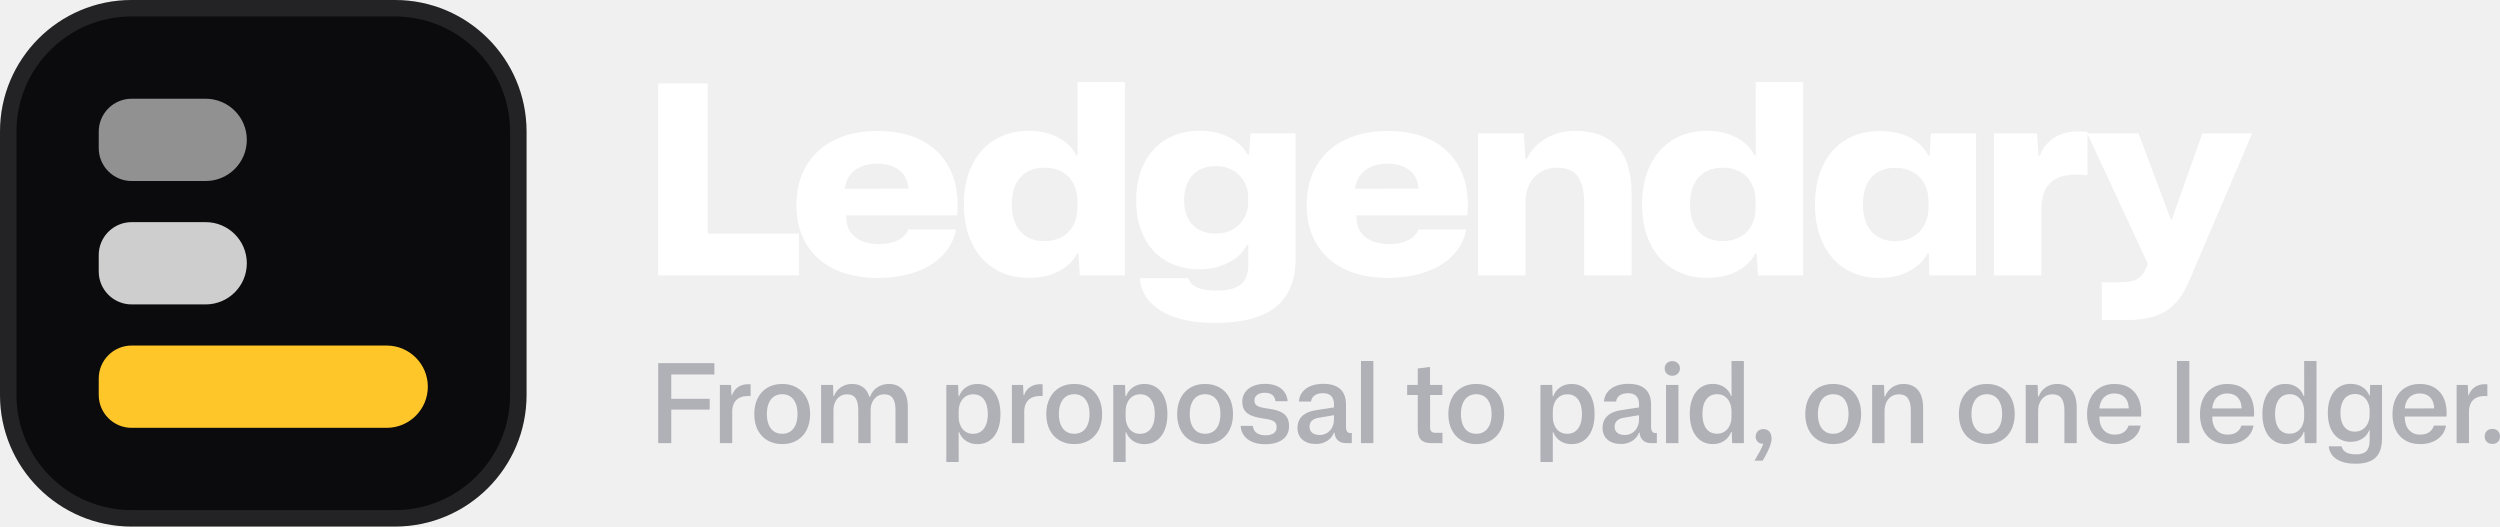
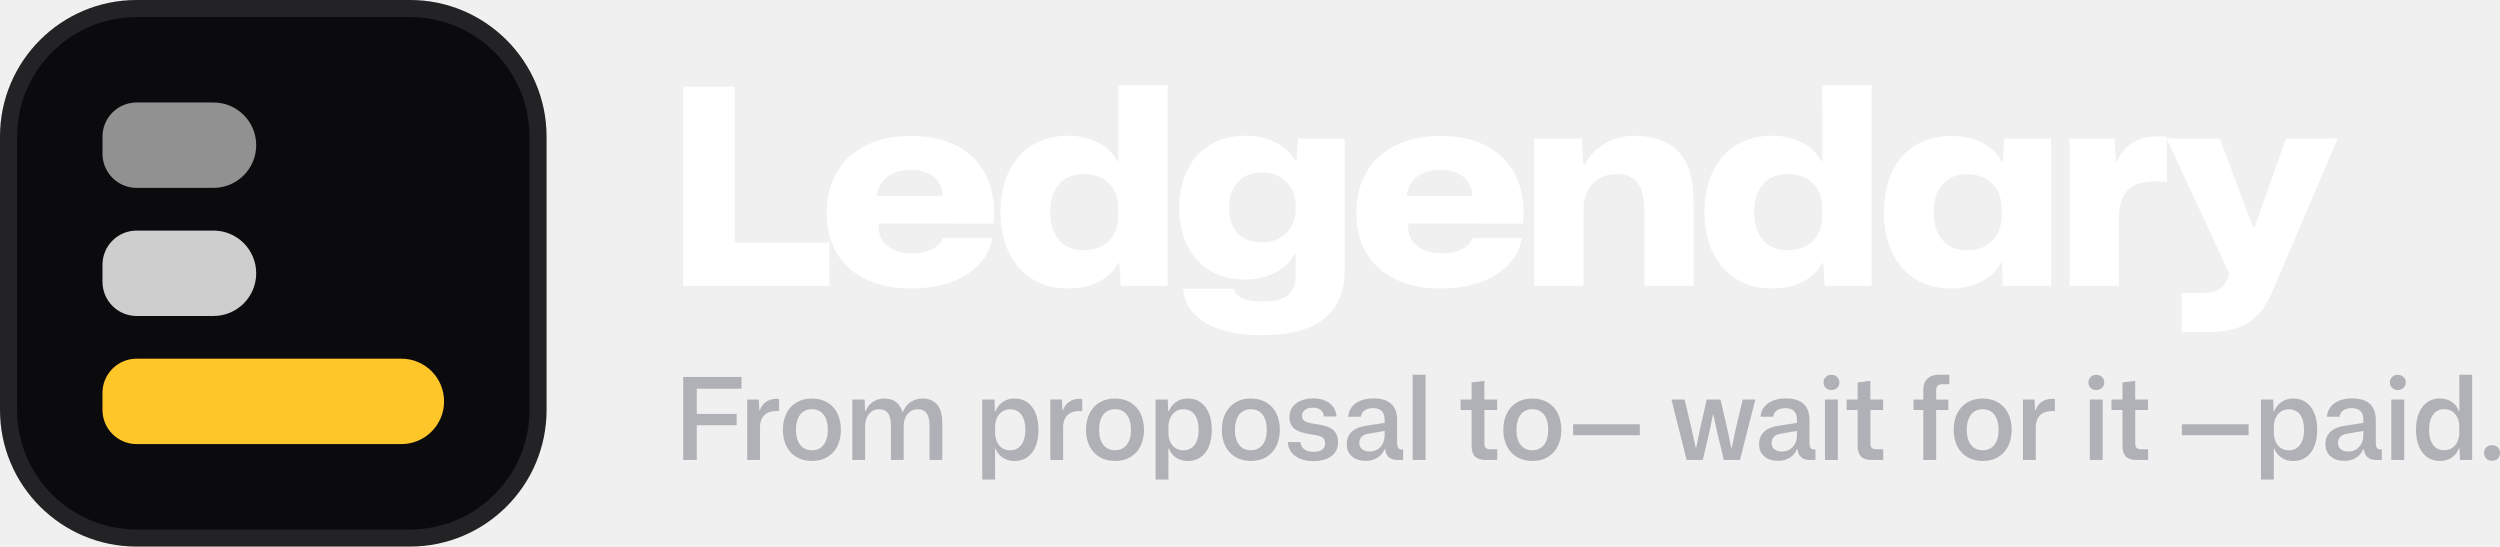
- <svg xmlns="http://www.w3.org/2000/svg" viewBox="0 0 341.844 72" width="341.844" height="72" role="img" aria-label="Ledgendary. From proposal to paid, on one ledger.">
+ <svg xmlns="http://www.w3.org/2000/svg" viewBox="0 0 329.334 72" width="329.334" height="72" role="img" aria-label="Ledgendary. From proposal to— wait for it —paid.">
  <rect x="0" y="0" width="72" height="72" rx="18" fill="#0b0b0d" />
  <rect x="1.125" y="1.125" width="69.75" height="69.75" rx="16.875" fill="none" stroke="rgba(255,255,255,0.1)" stroke-width="2.25" />
  <path d="M18 13.5H28.125A5.625 5.625 0 0 1 28.125 24.75H18A4.5 4.5 0 0 1 13.5 20.25V18A4.5 4.5 0 0 1 18 13.5Z" fill="#ffffff" opacity="0.55" />
  <path d="M18 30.375H28.125A5.625 5.625 0 0 1 28.125 41.625H18A4.5 4.5 0 0 1 13.5 37.125V34.875A4.5 4.5 0 0 1 18 30.375Z" fill="#ffffff" opacity="0.8" />
  <path d="M18 47.25H52.875A5.625 5.625 0 0 1 52.875 58.5H18A4.5 4.5 0 0 1 13.5 54V51.75A4.5 4.5 0 0 1 18 47.25Z" fill="#ffc629" />
  <path transform="translate(87.963 37.654) scale(0.036)" fill="#ffffff" d="M56.572 -729.0H244.789V-123.262L210.67 -158.371H591.07V0.0H56.572ZM581.692 -265.912Q581.692 -353.534 619.569 -417.153Q657.446 -480.773 726.876 -514.631Q796.306 -548.488 889.243 -548.488Q993.665 -548.488 1064.777 -508.409Q1135.888 -468.331 1168.47 -395.863Q1201.052 -323.394 1191.945 -227.81L689.562 -227.949L775.346 -259.234Q760.821 -191.918 794.13 -155.43Q827.44 -118.942 895.251 -118.942Q937.412 -118.942 967.129 -133.678Q996.845 -148.414 1006.777 -174.46H1187.713Q1177.053 -117.185 1136.591 -75.644Q1096.13 -34.104 1032.569 -12.235Q969.009 9.635 889.263 9.635Q793.345 9.635 723.898 -24.565Q654.452 -58.765 618.072 -121.091Q581.692 -183.416 581.692 -265.912ZM755.807 -328.995 1017.785 -329.411 1007.667 -318.006Q1007.159 -368.499 975.955 -396.378Q944.752 -424.258 887.896 -424.258Q850.813 -424.258 823.424 -411.246Q796.036 -398.235 780.718 -374.178Q765.4 -350.121 764.386 -317.454ZM1217.61 -269.973Q1217.61 -355.244 1248.307 -418.253Q1279.004 -481.263 1334.871 -515.232Q1390.739 -549.2 1464.656 -549.2Q1525.894 -549.2 1574.347 -524.368Q1622.8 -499.536 1644.804 -455.984H1649.549L1649.262 -734.203H1829.485V0.0H1657.965L1652.715 -83.343H1648.064Q1625.659 -40.267 1577.921 -15.451Q1530.183 9.365 1463.622 9.365Q1390.225 9.365 1334.614 -24.604Q1279.004 -58.573 1248.307 -121.668Q1217.61 -184.764 1217.61 -269.973ZM1648.731 -257.449V-281.955Q1648.731 -319.677 1633.925 -348.404Q1619.118 -377.131 1591.149 -393.161Q1563.18 -409.192 1524.681 -409.192Q1465.504 -409.192 1432.616 -372.564Q1399.728 -335.937 1399.728 -269.973Q1399.728 -204.214 1431.966 -167.266Q1464.203 -130.319 1523.306 -130.319Q1561.755 -130.319 1590.287 -146.168Q1618.82 -162.018 1633.776 -190.872Q1648.731 -219.726 1648.731 -257.449ZM1884.994 10.688H2070.086Q2077.022 34.454 2104.18 46.215Q2131.338 57.977 2178.377 57.977Q2238.775 57.977 2268.256 35.075Q2297.736 12.173 2297.736 -36.554L2298.023 -116.305H2293.138Q2270.61 -72.436 2221.81 -47.765Q2173.01 -23.095 2110.879 -23.095Q2039.605 -23.095 1985.356 -55.047Q1931.107 -86.999 1901.585 -146.283Q1872.062 -205.566 1872.062 -285.315Q1872.062 -365.29 1902.015 -425.025Q1931.968 -484.76 1986.574 -517.011Q2041.18 -549.262 2112.568 -549.262Q2175.619 -549.262 2223.771 -525.235Q2271.922 -501.209 2295.903 -457.98H2300.799L2306.605 -539.372H2477.429V-62.853Q2477.429 20.778 2442.837 74.85Q2408.245 128.921 2340.591 154.731Q2272.937 180.54 2171.533 180.54Q2042.372 180.54 1967.865 135.576Q1893.358 90.612 1884.994 10.688ZM2297.581 -278.138V-295.154Q2297.581 -329.008 2282.172 -356.304Q2266.762 -383.601 2239.093 -399.366Q2211.423 -415.131 2176.274 -415.131Q2138.451 -415.131 2111.051 -399.831Q2083.651 -384.53 2068.916 -355.45Q2054.18 -326.369 2054.18 -285.845Q2054.18 -225.455 2086.167 -192.112Q2118.153 -158.768 2174.672 -158.768Q2210.565 -158.768 2238.5 -174.23Q2266.436 -189.691 2282.009 -216.942Q2297.581 -244.193 2297.581 -278.138ZM2519.692 -265.912Q2519.692 -353.534 2557.569 -417.153Q2595.446 -480.773 2664.876 -514.631Q2734.306 -548.488 2827.243 -548.488Q2931.665 -548.488 3002.777 -508.409Q3073.888 -468.331 3106.47 -395.863Q3139.052 -323.394 3129.945 -227.81L2627.562 -227.949L2713.346 -259.234Q2698.821 -191.918 2732.13 -155.43Q2765.44 -118.942 2833.251 -118.942Q2875.412 -118.942 2905.129 -133.678Q2934.845 -148.414 2944.777 -174.46H3125.713Q3115.053 -117.185 3074.591 -75.644Q3034.13 -34.104 2970.569 -12.235Q2907.009 9.635 2827.263 9.635Q2731.345 9.635 2661.898 -24.565Q2592.452 -58.765 2556.072 -121.091Q2519.692 -183.416 2519.692 -265.912ZM2693.807 -328.995 2955.785 -329.411 2945.667 -318.006Q2945.159 -368.499 2913.955 -396.378Q2882.752 -424.258 2825.896 -424.258Q2788.813 -424.258 2761.424 -411.246Q2734.036 -398.235 2718.718 -374.178Q2703.4 -350.121 2702.386 -317.454ZM3170.534 -539.372H3344.415L3350.327 -443.089H3356.312Q3379.791 -492.653 3429.111 -520.841Q3478.431 -549.029 3538.864 -549.029Q3640.586 -549.029 3697.234 -491.661Q3753.882 -434.294 3753.882 -307.567V0.0H3573.719V-272.502Q3573.719 -340.963 3550.192 -374.978Q3526.665 -408.993 3471.965 -408.993Q3436.303 -408.993 3408.666 -392.55Q3381.029 -376.107 3365.949 -346.884Q3350.869 -317.661 3350.869 -279.868V0.0H3170.534ZM3793.61 -269.973Q3793.61 -355.244 3824.307 -418.253Q3855.004 -481.263 3910.871 -515.232Q3966.739 -549.2 4040.656 -549.2Q4101.894 -549.2 4150.347 -524.368Q4198.8 -499.536 4220.804 -455.984H4225.549L4225.262 -734.203H4405.485V0.0H4233.965L4228.715 -83.343H4224.064Q4201.659 -40.267 4153.921 -15.451Q4106.183 9.365 4039.622 9.365Q3966.225 9.365 3910.614 -24.604Q3855.004 -58.573 3824.307 -121.668Q3793.61 -184.764 3793.61 -269.973ZM4224.731 -257.449V-281.955Q4224.731 -319.677 4209.925 -348.404Q4195.118 -377.131 4167.149 -393.161Q4139.18 -409.192 4100.681 -409.192Q4041.504 -409.192 4008.616 -372.564Q3975.728 -335.937 3975.728 -269.973Q3975.728 -204.214 4007.966 -167.266Q4040.203 -130.319 4099.306 -130.319Q4137.755 -130.319 4166.287 -146.168Q4194.82 -162.018 4209.776 -190.872Q4224.731 -219.726 4224.731 -257.449ZM4450.287 -269.245Q4450.287 -354.512 4480.808 -417.732Q4511.329 -480.952 4566.732 -514.546Q4622.134 -548.14 4695.786 -548.14Q4763.642 -548.14 4811.31 -523.255Q4858.978 -498.37 4881.193 -454.847H4885.363L4890.896 -539.372H5062.162V0.0H4884.808L4882.729 -84.485H4878.584Q4855.929 -40.625 4806.734 -15.429Q4757.54 9.767 4696.028 9.767Q4621.939 9.767 4566.583 -24.051Q4511.227 -57.868 4480.757 -121.005Q4450.287 -184.142 4450.287 -269.245ZM4881.552 -257.844V-281.605Q4881.552 -318.304 4866.432 -346.982Q4851.313 -375.66 4822.617 -392.161Q4793.921 -408.662 4756.098 -408.662Q4697.855 -408.662 4665.13 -372.508Q4632.405 -336.354 4632.405 -269.241Q4632.405 -225.401 4647.266 -194.021Q4662.127 -162.642 4689.879 -146.207Q4717.632 -129.773 4755.337 -129.773Q4793.378 -129.773 4822.23 -146.408Q4851.083 -163.043 4866.317 -192.026Q4881.552 -221.008 4881.552 -257.844ZM5129.989 -539.372H5293.58L5299.619 -454.607H5304.039Q5320.785 -498.475 5358.883 -522.595Q5396.981 -546.715 5449.262 -546.715Q5472.72 -546.715 5485.389 -545.324V-379.988Q5462.105 -382.97 5445.058 -382.97Q5399.385 -382.97 5370.022 -369.085Q5340.658 -355.199 5325.764 -325.919Q5310.87 -296.64 5310.184 -251.209V0.0H5129.989ZM5539.807 26.153H5610.933Q5651.897 26.153 5673.363 14.308Q5694.829 2.463 5706.39 -23.649L5723.348 -64.003V-25.419L5484.441 -539.372H5679.446L5765.735 -308.868L5801.567 -212.781H5806.371L5839.927 -308.868L5921.881 -539.372H6110.92L5870.388 24.034Q5836.456 103.532 5781.321 136.567Q5726.187 169.601 5636.381 169.601H5539.807Z" />
-   <path transform="translate(88.854 60.59) scale(0.015)" fill="#b0b0b7" d="M76.41 -729.0H588.564V-625.542H174.577L195.595 -646.958V0.0H76.41ZM162.04 -403.841H545.928V-305.351H162.04ZM638.616 -530.392H740.231L744.92 -436.552H749.634Q766.31 -485.712 805.186 -511.378Q844.062 -537.045 897.41 -537.045Q908.012 -537.045 918.661 -536.366V-428.574Q907.02 -429.253 895.93 -429.253Q849.727 -429.253 818.377 -413.733Q787.027 -398.213 770.109 -368.426Q753.191 -338.638 751.175 -295.953V0.0H638.616ZM952.081 -264.44Q952.081 -346.241 982.842 -408.317Q1013.603 -470.392 1071.197 -504.888Q1128.791 -539.384 1206.937 -539.384Q1282.6 -539.384 1340.268 -506.132Q1397.936 -472.88 1429.602 -410.731Q1461.268 -348.581 1461.268 -264.944Q1461.268 -183.472 1430.594 -121.484Q1399.92 -59.496 1342.414 -25.252Q1284.907 8.992 1206.937 8.992Q1131.099 8.992 1073.343 -24.26Q1015.587 -57.512 983.834 -119.41Q952.081 -181.308 952.081 -264.44ZM1346.385 -264.944Q1346.385 -322.369 1329.396 -363.212Q1312.407 -404.056 1280.934 -424.955Q1249.462 -445.855 1206.937 -445.855Q1164.263 -445.855 1132.777 -425.043Q1101.292 -404.231 1084.127 -363.223Q1066.963 -322.215 1066.963 -264.44Q1066.963 -207.52 1084.04 -166.928Q1101.117 -126.336 1132.35 -105.689Q1163.584 -85.042 1206.433 -85.042Q1249.112 -85.042 1280.584 -105.601Q1312.056 -126.161 1329.221 -166.753Q1346.385 -207.345 1346.385 -264.944ZM1561.582 -530.392H1670.157L1673.342 -429.851H1679.213Q1699.473 -482.109 1744.306 -510.746Q1789.139 -539.384 1843.276 -539.384Q1902.892 -539.384 1943.228 -510.168Q1983.565 -480.952 2001.446 -422.365H2006.993Q2027.966 -478.636 2074.304 -509.01Q2120.642 -539.384 2179.907 -539.384Q2258.687 -539.384 2305.327 -487.025Q2351.966 -434.665 2351.966 -323.275V0.0H2239.731V-300.285Q2239.731 -373.924 2215.008 -409.463Q2190.285 -445.001 2137.03 -445.001Q2100.024 -445.001 2071.882 -425.925Q2043.74 -406.85 2028.32 -373.444Q2012.899 -340.038 2012.899 -298.637V0.0H1900.314V-300.285Q1900.314 -373.749 1875.515 -409.375Q1850.715 -445.001 1798.293 -445.001Q1760.963 -445.001 1732.734 -426.09Q1704.504 -407.178 1689.322 -373.772Q1674.141 -340.366 1674.141 -298.637V0.0H1561.582ZM2702.877 -530.392H2809.963L2813.968 -427.812H2819.86Q2838.199 -478.594 2882.596 -508.989Q2926.992 -539.384 2987.281 -539.384Q3050.681 -539.384 3097.943 -506.561Q3145.205 -473.737 3170.838 -411.835Q3196.471 -349.933 3196.471 -264.944Q3196.471 -179.451 3170.838 -117.801Q3145.205 -56.151 3097.943 -23.328Q3050.681 9.496 2987.173 9.496Q2926.82 9.496 2882.628 -20.13Q2838.437 -49.756 2820.404 -99.676H2815.292L2815.616 171.933H2702.877ZM3081.245 -264.944Q3081.245 -349.984 3046.383 -397.524Q3011.522 -445.064 2948.277 -445.064Q2907.523 -445.064 2877.437 -424.584Q2847.351 -404.104 2831.484 -368.686Q2815.616 -333.268 2815.616 -289.549V-239.663Q2815.616 -195.944 2831.239 -160.774Q2846.862 -125.604 2876.457 -105.124Q2906.053 -84.644 2945.722 -84.644Q2988.337 -84.644 3018.768 -105.944Q3049.198 -127.244 3065.221 -168.016Q3081.245 -208.788 3081.245 -264.944ZM3300.616 -530.392H3402.231L3406.92 -436.552H3411.634Q3428.31 -485.712 3467.186 -511.378Q3506.062 -537.045 3559.41 -537.045Q3570.012 -537.045 3580.661 -536.366V-428.574Q3569.02 -429.253 3557.93 -429.253Q3511.727 -429.253 3480.377 -413.733Q3449.027 -398.213 3432.109 -368.426Q3415.191 -338.638 3413.175 -295.953V0.0H3300.616ZM3614.081 -264.44Q3614.081 -346.241 3644.842 -408.317Q3675.603 -470.392 3733.197 -504.888Q3790.791 -539.384 3868.937 -539.384Q3944.6 -539.384 4002.268 -506.132Q4059.936 -472.88 4091.602 -410.731Q4123.268 -348.581 4123.268 -264.944Q4123.268 -183.472 4092.594 -121.484Q4061.92 -59.496 4004.414 -25.252Q3946.907 8.992 3868.937 8.992Q3793.099 8.992 3735.343 -24.26Q3677.587 -57.512 3645.834 -119.41Q3614.081 -181.308 3614.081 -264.44ZM4008.385 -264.944Q4008.385 -322.369 3991.396 -363.212Q3974.407 -404.056 3942.934 -424.955Q3911.462 -445.855 3868.937 -445.855Q3826.263 -445.855 3794.777 -425.043Q3763.292 -404.231 3746.127 -363.223Q3728.963 -322.215 3728.963 -264.44Q3728.963 -207.52 3746.04 -166.928Q3763.117 -126.336 3794.35 -105.689Q3825.584 -85.042 3868.433 -85.042Q3911.112 -85.042 3942.584 -105.601Q3974.056 -126.161 3991.221 -166.753Q4008.385 -207.345 4008.385 -264.944ZM4224.877 -530.392H4331.963L4335.968 -427.812H4341.86Q4360.199 -478.594 4404.596 -508.989Q4448.992 -539.384 4509.281 -539.384Q4572.681 -539.384 4619.943 -506.561Q4667.205 -473.737 4692.838 -411.835Q4718.471 -349.933 4718.471 -264.944Q4718.471 -179.451 4692.838 -117.801Q4667.205 -56.151 4619.943 -23.328Q4572.681 9.496 4509.173 9.496Q4448.82 9.496 4404.628 -20.13Q4360.437 -49.756 4342.404 -99.676H4337.292L4337.616 171.933H4224.877ZM4603.245 -264.944Q4603.245 -349.984 4568.383 -397.524Q4533.522 -445.064 4470.277 -445.064Q4429.523 -445.064 4399.437 -424.584Q4369.351 -404.104 4353.484 -368.686Q4337.616 -333.268 4337.616 -289.549V-239.663Q4337.616 -195.944 4353.239 -160.774Q4368.862 -125.604 4398.457 -105.124Q4428.053 -84.644 4467.722 -84.644Q4510.337 -84.644 4540.768 -105.944Q4571.198 -127.244 4587.221 -168.016Q4603.245 -208.788 4603.245 -264.944ZM4807.081 -264.44Q4807.081 -346.241 4837.842 -408.317Q4868.603 -470.392 4926.197 -504.888Q4983.791 -539.384 5061.937 -539.384Q5137.6 -539.384 5195.268 -506.132Q5252.936 -472.88 5284.602 -410.731Q5316.268 -348.581 5316.268 -264.944Q5316.268 -183.472 5285.594 -121.484Q5254.92 -59.496 5197.414 -25.252Q5139.907 8.992 5061.937 8.992Q4986.099 8.992 4928.343 -24.26Q4870.587 -57.512 4838.834 -119.41Q4807.081 -181.308 4807.081 -264.44ZM5201.385 -264.944Q5201.385 -322.369 5184.396 -363.212Q5167.407 -404.056 5135.934 -424.955Q5104.462 -445.855 5061.937 -445.855Q5019.263 -445.855 4987.777 -425.043Q4956.292 -404.231 4939.127 -363.223Q4921.963 -322.215 4921.963 -264.44Q4921.963 -207.52 4939.04 -166.928Q4956.117 -126.336 4987.35 -105.689Q5018.584 -85.042 5061.433 -85.042Q5104.112 -85.042 5135.584 -105.601Q5167.056 -126.161 5184.221 -166.753Q5201.385 -207.345 5201.385 -264.944ZM5385.802 -157.286H5496.379Q5502.029 -113.318 5532.338 -92.367Q5562.647 -71.416 5612.44 -71.416Q5661.681 -71.416 5687.903 -90.577Q5714.124 -109.737 5714.124 -144.4Q5714.124 -170.496 5702.746 -185.468Q5691.369 -200.441 5667.195 -208.803Q5643.021 -217.165 5596.186 -223.849Q5526.836 -234.016 5484.827 -250.996Q5442.818 -267.976 5421.726 -298.536Q5400.635 -329.096 5400.635 -378.056Q5400.635 -426.525 5426.616 -463.238Q5452.598 -499.952 5499.823 -520.172Q5547.048 -540.392 5609.047 -540.392Q5669.076 -540.392 5714.135 -521.148Q5759.193 -501.904 5784.751 -466.212Q5810.31 -430.52 5814.445 -381.788H5703.39Q5698.735 -421.067 5673.601 -440.021Q5648.467 -458.976 5605.541 -458.976Q5562.438 -458.976 5537.044 -440.06Q5511.65 -421.143 5511.65 -388.504Q5511.65 -364.928 5524.198 -350.876Q5536.746 -336.825 5563.248 -328.635Q5589.751 -320.445 5639.382 -313.915Q5704.885 -304.591 5745.231 -287.36Q5785.577 -270.13 5806.439 -238.146Q5827.301 -206.161 5827.301 -154.345Q5827.301 -76.57 5769.207 -33.285Q5711.113 10.0 5609.44 10.0Q5543.244 10.0 5493.75 -10.496Q5444.255 -30.992 5416.438 -68.848Q5388.622 -106.703 5385.802 -157.286ZM5904.144 -138.371Q5904.144 -206.884 5948.719 -248.236Q5993.293 -289.587 6078.299 -301.021L6247.008 -327.098V-256.477L6107.704 -232.817Q6061.62 -227.567 6037.812 -206.481Q6014.004 -185.394 6014.004 -149.002Q6014.004 -113.681 6038.699 -93.909Q6063.394 -74.137 6107.039 -74.137Q6143.695 -74.137 6173.348 -92.296Q6203.001 -110.455 6219.769 -143.05Q6236.537 -175.644 6236.537 -217.711V-355.709Q6236.537 -404.003 6211.018 -429.525Q6185.5 -455.047 6136.019 -455.047Q6089.297 -455.047 6060.699 -435.04Q6032.101 -415.033 6027.475 -379.208H5917.041Q5920.511 -428.72 5948.646 -465.058Q5976.781 -501.395 6025.751 -520.894Q6074.722 -540.392 6139.382 -540.392Q6242.599 -540.392 6294.478 -492.258Q6346.357 -444.123 6346.357 -350.921V-151.754Q6346.357 -120.548 6356.042 -106.23Q6365.726 -91.911 6386.125 -91.911H6399.153V0.0H6345.07Q6299.569 0.0 6272.215 -25.371Q6244.861 -50.743 6241.683 -95.133H6235.786Q6219.489 -49.477 6175.354 -20.735Q6131.218 8.008 6073.462 8.008Q5994.749 8.008 5949.447 -31.179Q5904.144 -70.366 5904.144 -138.371ZM6482.864 -748.577H6595.926V0.0H6482.864ZM7000.429 -124.281V-438.375H6903.926V-530.392H7000.39V-680.269L7112.291 -694.464V-530.392H7224.495V-438.375H7112.795V-144.153Q7112.795 -117.097 7125.192 -105.565Q7137.589 -94.034 7162.446 -94.034H7225.503V0.0H7121.766Q7059.877 0.0 7030.153 -29.948Q7000.429 -59.896 7000.429 -124.281ZM7279.081 -264.44Q7279.081 -346.241 7309.842 -408.317Q7340.603 -470.392 7398.197 -504.888Q7455.791 -539.384 7533.937 -539.384Q7609.6 -539.384 7667.268 -506.132Q7724.936 -472.88 7756.602 -410.731Q7788.268 -348.581 7788.268 -264.944Q7788.268 -183.472 7757.594 -121.484Q7726.92 -59.496 7669.414 -25.252Q7611.907 8.992 7533.937 8.992Q7458.099 8.992 7400.343 -24.26Q7342.587 -57.512 7310.834 -119.41Q7279.081 -181.308 7279.081 -264.44ZM7673.385 -264.944Q7673.385 -322.369 7656.396 -363.212Q7639.407 -404.056 7607.934 -424.955Q7576.462 -445.855 7533.937 -445.855Q7491.263 -445.855 7459.777 -425.043Q7428.292 -404.231 7411.127 -363.223Q7393.963 -322.215 7393.963 -264.44Q7393.963 -207.52 7411.04 -166.928Q7428.117 -126.336 7459.35 -105.689Q7490.584 -85.042 7533.433 -85.042Q7576.112 -85.042 7607.584 -105.601Q7639.056 -126.161 7656.221 -166.753Q7673.385 -207.345 7673.385 -264.944ZM8118.877 -530.392H8225.963L8229.968 -427.812H8235.86Q8254.199 -478.594 8298.596 -508.989Q8342.992 -539.384 8403.281 -539.384Q8466.681 -539.384 8513.943 -506.561Q8561.205 -473.737 8586.838 -411.835Q8612.471 -349.933 8612.471 -264.944Q8612.471 -179.451 8586.838 -117.801Q8561.205 -56.151 8513.943 -23.328Q8466.681 9.496 8403.173 9.496Q8342.82 9.496 8298.628 -20.13Q8254.437 -49.756 8236.404 -99.676H8231.292L8231.616 171.933H8118.877ZM8497.245 -264.944Q8497.245 -349.984 8462.383 -397.524Q8427.522 -445.064 8364.277 -445.064Q8323.523 -445.064 8293.437 -424.584Q8263.351 -404.104 8247.484 -368.686Q8231.616 -333.268 8231.616 -289.549V-239.663Q8231.616 -195.944 8247.239 -160.774Q8262.862 -125.604 8292.457 -105.124Q8322.053 -84.644 8361.722 -84.644Q8404.337 -84.644 8434.768 -105.944Q8465.198 -127.244 8481.221 -168.016Q8497.245 -208.788 8497.245 -264.944ZM8685.144 -138.371Q8685.144 -206.884 8729.719 -248.236Q8774.293 -289.587 8859.299 -301.021L9028.008 -327.098V-256.477L8888.704 -232.817Q8842.62 -227.567 8818.812 -206.481Q8795.004 -185.394 8795.004 -149.002Q8795.004 -113.681 8819.699 -93.909Q8844.394 -74.137 8888.039 -74.137Q8924.695 -74.137 8954.348 -92.296Q8984.001 -110.455 9000.769 -143.05Q9017.537 -175.644 9017.537 -217.711V-355.709Q9017.537 -404.003 8992.018 -429.525Q8966.5 -455.047 8917.019 -455.047Q8870.297 -455.047 8841.699 -435.04Q8813.101 -415.033 8808.475 -379.208H8698.041Q8701.511 -428.72 8729.646 -465.058Q8757.781 -501.395 8806.751 -520.894Q8855.722 -540.392 8920.382 -540.392Q9023.599 -540.392 9075.478 -492.258Q9127.357 -444.123 9127.357 -350.921V-151.754Q9127.357 -120.548 9137.042 -106.23Q9146.726 -91.911 9167.125 -91.911H9180.153V0.0H9126.07Q9080.569 0.0 9053.215 -25.371Q9025.861 -50.743 9022.683 -95.133H9016.786Q9000.489 -49.477 8956.354 -20.735Q8912.218 8.008 8854.462 8.008Q8775.749 8.008 8730.447 -31.179Q8685.144 -70.366 8685.144 -138.371ZM9263.582 -530.392H9376.793V0.0H9263.582ZM9251.166 -681.101Q9251.166 -709.957 9270.801 -728.828Q9290.436 -747.7 9320.174 -747.7Q9350.643 -747.7 9370.506 -728.828Q9390.368 -709.957 9390.368 -681.101Q9390.368 -651.903 9370.506 -632.879Q9350.643 -613.855 9320.241 -613.855Q9290.375 -613.855 9270.771 -632.879Q9251.166 -651.903 9251.166 -681.101ZM9480.054 -265.448Q9480.054 -350.424 9505.946 -412.16Q9531.838 -473.896 9579.186 -506.892Q9626.534 -539.888 9689.323 -539.888Q9749.837 -539.888 9794.301 -509.918Q9838.766 -479.947 9856.065 -429.165H9861.234L9860.586 -748.577H9973.325V0.0H9866.562L9862.406 -102.063H9856.838Q9838.918 -50.936 9794.377 -20.972Q9749.837 8.992 9689.323 8.992Q9626.534 8.992 9579.186 -24.004Q9531.838 -57.0 9505.946 -118.988Q9480.054 -180.976 9480.054 -265.448ZM9860.586 -241.9V-288.456Q9860.586 -332.519 9845.013 -368.463Q9829.44 -404.406 9799.878 -425.239Q9770.316 -446.072 9730.227 -446.072Q9665.928 -446.072 9630.605 -398.446Q9595.281 -350.82 9595.281 -265.448Q9595.281 -180.904 9629.69 -133.278Q9664.099 -85.652 9727.825 -85.652Q9768.828 -85.652 9798.886 -106.062Q9828.944 -126.472 9844.765 -162.154Q9860.586 -197.836 9860.586 -241.9ZM10098.14 111.97Q10121.157 73.181 10136.796 39.165Q10152.436 5.15 10154.383 -14.041L10169.688 -3.393Q10166.696 -1.21 10162.879 0.979Q10152.391 5.498 10143.869 5.498Q10116.184 5.498 10098.503 -12.85Q10080.821 -31.199 10080.821 -59.586Q10080.821 -89.668 10100.74 -108.85Q10120.659 -128.033 10151.889 -128.033Q10185.451 -128.033 10205.547 -104.767Q10225.644 -81.5 10225.644 -42.766Q10225.644 -10.286 10208.615 33.907Q10191.586 78.1 10162.305 129.975Q10153.101 145.325 10143.819 160.04H10070.026Q10078.817 145.164 10083.911 136.091Q10089.004 127.017 10098.14 111.97ZM10533.081 -264.44Q10533.081 -346.241 10563.842 -408.317Q10594.603 -470.392 10652.197 -504.888Q10709.791 -539.384 10787.937 -539.384Q10863.6 -539.384 10921.268 -506.132Q10978.936 -472.88 11010.602 -410.731Q11042.268 -348.581 11042.268 -264.944Q11042.268 -183.472 11011.594 -121.484Q10980.92 -59.496 10923.414 -25.252Q10865.907 8.992 10787.937 8.992Q10712.099 8.992 10654.343 -24.26Q10596.587 -57.512 10564.834 -119.41Q10533.081 -181.308 10533.081 -264.44ZM10927.385 -264.944Q10927.385 -322.369 10910.396 -363.212Q10893.407 -404.056 10861.934 -424.955Q10830.462 -445.855 10787.937 -445.855Q10745.263 -445.855 10713.777 -425.043Q10682.292 -404.231 10665.127 -363.223Q10647.963 -322.215 10647.963 -264.44Q10647.963 -207.52 10665.04 -166.928Q10682.117 -126.336 10713.35 -105.689Q10744.584 -85.042 10787.433 -85.042Q10830.112 -85.042 10861.584 -105.601Q10893.056 -126.161 10910.221 -166.753Q10927.385 -207.345 10927.385 -264.944ZM11142.582 -530.392H11250.989L11254.498 -425.133H11260.369Q11281.786 -479.74 11327.047 -509.562Q11372.308 -539.384 11428.421 -539.384Q11511.449 -539.384 11559.404 -485.117Q11607.359 -430.85 11607.359 -317.684V0.0H11495.278V-293.723Q11495.278 -371.136 11468.859 -408.068Q11442.439 -445.001 11386.379 -445.001Q11347.756 -445.001 11317.946 -425.594Q11288.135 -406.187 11271.802 -371.465Q11255.469 -336.744 11255.469 -292.075V0.0H11142.582ZM11933.081 -264.44Q11933.081 -346.241 11963.842 -408.317Q11994.603 -470.392 12052.197 -504.888Q12109.791 -539.384 12187.937 -539.384Q12263.6 -539.384 12321.268 -506.132Q12378.936 -472.88 12410.602 -410.731Q12442.268 -348.581 12442.268 -264.944Q12442.268 -183.472 12411.594 -121.484Q12380.92 -59.496 12323.414 -25.252Q12265.907 8.992 12187.937 8.992Q12112.099 8.992 12054.343 -24.26Q11996.587 -57.512 11964.834 -119.41Q11933.081 -181.308 11933.081 -264.44ZM12327.385 -264.944Q12327.385 -322.369 12310.396 -363.212Q12293.407 -404.056 12261.934 -424.955Q12230.462 -445.855 12187.937 -445.855Q12145.263 -445.855 12113.777 -425.043Q12082.292 -404.231 12065.127 -363.223Q12047.963 -322.215 12047.963 -264.44Q12047.963 -207.52 12065.04 -166.928Q12082.117 -126.336 12113.35 -105.689Q12144.584 -85.042 12187.433 -85.042Q12230.112 -85.042 12261.584 -105.601Q12293.056 -126.161 12310.221 -166.753Q12327.385 -207.345 12327.385 -264.944ZM12542.582 -530.392H12650.989L12654.498 -425.133H12660.369Q12681.786 -479.74 12727.047 -509.562Q12772.308 -539.384 12828.421 -539.384Q12911.449 -539.384 12959.404 -485.117Q13007.359 -430.85 13007.359 -317.684V0.0H12895.278V-293.723Q12895.278 -371.136 12868.859 -408.068Q12842.439 -445.001 12786.379 -445.001Q12747.756 -445.001 12717.946 -425.594Q12688.135 -406.187 12671.802 -371.465Q12655.469 -336.744 12655.469 -292.075V0.0H12542.582ZM13101.776 -262.296Q13101.776 -346.359 13132.058 -408.783Q13162.339 -471.207 13218.641 -505.254Q13274.943 -539.3 13350.829 -539.3Q13434.477 -539.3 13491.515 -501.914Q13548.553 -464.529 13574.61 -397.291Q13600.668 -330.053 13594.63 -242.084L13171.824 -242.353L13213.843 -253.189Q13211.487 -168.693 13249.391 -123.106Q13287.294 -77.52 13354.664 -77.52Q13404.117 -77.52 13435.559 -98.998Q13467.002 -120.476 13479.555 -159.626H13590.146Q13580.802 -107.543 13548.873 -69.471Q13516.945 -31.399 13467.007 -11.096Q13417.069 9.208 13354.664 9.208Q13275.836 9.208 13218.796 -24.41Q13161.756 -58.028 13131.766 -119.352Q13101.776 -180.676 13101.776 -262.296ZM13203.419 -315.595 13492.924 -316.401 13482.213 -303.068Q13483.219 -375.431 13447.514 -414.105Q13411.808 -452.78 13350.196 -452.78Q13309.944 -452.78 13279.462 -435.024Q13248.981 -417.267 13231.923 -383.743Q13214.866 -350.219 13213.514 -304.036ZM13920.864 -748.577H14033.926V0.0H13920.864ZM14130.776 -262.296Q14130.776 -346.359 14161.058 -408.783Q14191.339 -471.207 14247.641 -505.254Q14303.943 -539.3 14379.829 -539.3Q14463.477 -539.3 14520.515 -501.914Q14577.553 -464.529 14603.61 -397.291Q14629.668 -330.053 14623.63 -242.084L14200.824 -242.353L14242.843 -253.189Q14240.487 -168.693 14278.391 -123.106Q14316.294 -77.52 14383.664 -77.52Q14433.117 -77.52 14464.559 -98.998Q14496.002 -120.476 14508.555 -159.626H14619.146Q14609.802 -107.543 14577.873 -69.471Q14545.945 -31.399 14496.007 -11.096Q14446.069 9.208 14383.664 9.208Q14304.836 9.208 14247.796 -24.41Q14190.756 -58.028 14160.766 -119.352Q14130.776 -180.676 14130.776 -262.296ZM14232.419 -315.595 14521.924 -316.401 14511.213 -303.068Q14512.219 -375.431 14476.514 -414.105Q14440.808 -452.78 14379.196 -452.78Q14338.944 -452.78 14308.462 -435.024Q14277.981 -417.267 14260.923 -383.743Q14243.866 -350.219 14242.514 -304.036ZM14700.054 -265.448Q14700.054 -350.424 14725.946 -412.16Q14751.838 -473.896 14799.186 -506.892Q14846.534 -539.888 14909.323 -539.888Q14969.837 -539.888 15014.301 -509.918Q15058.766 -479.947 15076.065 -429.165H15081.234L15080.586 -748.577H15193.325V0.0H15086.562L15082.406 -102.063H15076.838Q15058.918 -50.936 15014.377 -20.972Q14969.837 8.992 14909.323 8.992Q14846.534 8.992 14799.186 -24.004Q14751.838 -57.0 14725.946 -118.988Q14700.054 -180.976 14700.054 -265.448ZM15080.586 -241.9V-288.456Q15080.586 -332.519 15065.013 -368.463Q15049.44 -404.406 15019.878 -425.239Q14990.316 -446.072 14950.227 -446.072Q14885.928 -446.072 14850.605 -398.446Q14815.281 -350.82 14815.281 -265.448Q14815.281 -180.904 14849.69 -133.278Q14884.099 -85.652 14947.825 -85.652Q14988.828 -85.652 15018.886 -106.062Q15048.944 -126.472 15064.765 -162.154Q15080.586 -197.836 15080.586 -241.9ZM15304.311 29.422H15422.459Q15430.698 66.054 15463.64 84.348Q15496.582 102.641 15553.311 102.641Q15619.182 102.641 15648.418 72.254Q15677.654 41.866 15677.654 -25.11L15678.302 -116.911H15673.412Q15655.333 -68.593 15610.219 -40.027Q15565.105 -11.461 15504.453 -11.461Q15442.064 -11.461 15394.934 -42.962Q15347.804 -74.464 15322.031 -133.875Q15296.257 -193.286 15296.257 -274.941Q15296.257 -357.1 15322.031 -417.085Q15347.804 -477.069 15394.934 -508.731Q15442.064 -540.392 15504.124 -540.392Q15565.1 -540.392 15610.466 -511.897Q15655.832 -483.401 15674.083 -434.553H15679.302L15682.142 -530.392H15790.393V-40.638Q15790.393 41.54 15762.33 92.068Q15734.266 142.595 15681.362 165.18Q15628.458 187.765 15550.314 187.765Q15440.352 187.765 15377.03 146.588Q15313.708 105.412 15304.311 29.422ZM15677.482 -255.256V-298.289Q15677.482 -338.692 15661.319 -372.793Q15645.156 -406.894 15614.925 -427.383Q15584.694 -447.871 15544.029 -447.871Q15503.209 -447.871 15473.417 -427.815Q15443.625 -407.759 15427.555 -368.829Q15411.484 -329.899 15411.484 -274.941Q15411.484 -193.413 15446.463 -148.95Q15481.442 -104.486 15543.496 -104.486Q15583.679 -104.486 15614.079 -124.903Q15644.479 -145.32 15660.981 -179.674Q15677.482 -214.028 15677.482 -255.256ZM15885.776 -262.296Q15885.776 -346.359 15916.058 -408.783Q15946.339 -471.207 16002.641 -505.254Q16058.943 -539.3 16134.829 -539.3Q16218.477 -539.3 16275.515 -501.914Q16332.553 -464.529 16358.61 -397.291Q16384.668 -330.053 16378.63 -242.084L15955.824 -242.353L15997.843 -253.189Q15995.487 -168.693 16033.391 -123.106Q16071.294 -77.52 16138.664 -77.52Q16188.117 -77.52 16219.559 -98.998Q16251.002 -120.476 16263.555 -159.626H16374.146Q16364.802 -107.543 16332.873 -69.471Q16300.945 -31.399 16251.007 -11.096Q16201.069 9.208 16138.664 9.208Q16059.836 9.208 16002.796 -24.41Q15945.756 -58.028 15915.766 -119.352Q15885.776 -180.676 15885.776 -262.296ZM15987.419 -315.595 16276.924 -316.401 16266.213 -303.068Q16267.219 -375.431 16231.514 -414.105Q16195.808 -452.78 16134.196 -452.78Q16093.944 -452.78 16063.462 -435.024Q16032.981 -417.267 16015.923 -383.743Q15998.866 -350.219 15997.514 -304.036ZM16470.616 -530.392H16572.231L16576.92 -436.552H16581.634Q16598.31 -485.712 16637.186 -511.378Q16676.062 -537.045 16729.41 -537.045Q16740.012 -537.045 16750.661 -536.366V-428.574Q16739.02 -429.253 16727.93 -429.253Q16681.727 -429.253 16650.377 -413.733Q16619.027 -398.213 16602.109 -368.426Q16585.191 -338.638 16583.175 -295.953V0.0H16470.616ZM16726.291 -61.079Q16726.291 -91.479 16745.63 -110.566Q16764.969 -129.654 16796.165 -129.654Q16827.362 -129.654 16846.701 -110.566Q16866.04 -91.479 16866.04 -61.079Q16866.04 -30.679 16846.701 -11.591Q16827.362 7.496 16796.165 7.496Q16764.969 7.496 16745.63 -11.591Q16726.291 -30.679 16726.291 -61.079Z" />
+   <path transform="translate(88.854 60.59) scale(0.015)" fill="#b0b0b7" d="M76.41 -729.0H588.564V-625.542H174.577L195.595 -646.958V0.0H76.41ZM162.04 -403.841H545.928V-305.351H162.04ZM638.616 -530.392H740.231L744.92 -436.552H749.634Q766.31 -485.712 805.186 -511.378Q844.062 -537.045 897.41 -537.045Q908.012 -537.045 918.661 -536.366V-428.574Q907.02 -429.253 895.93 -429.253Q849.727 -429.253 818.377 -413.733Q787.027 -398.213 770.109 -368.426Q753.191 -338.638 751.175 -295.953V0.0H638.616ZM952.081 -264.44Q952.081 -346.241 982.842 -408.317Q1013.603 -470.392 1071.197 -504.888Q1128.791 -539.384 1206.937 -539.384Q1282.6 -539.384 1340.268 -506.132Q1397.936 -472.88 1429.602 -410.731Q1461.268 -348.581 1461.268 -264.944Q1461.268 -183.472 1430.594 -121.484Q1399.92 -59.496 1342.414 -25.252Q1284.907 8.992 1206.937 8.992Q1131.099 8.992 1073.343 -24.26Q1015.587 -57.512 983.834 -119.41Q952.081 -181.308 952.081 -264.44ZM1346.385 -264.944Q1346.385 -322.369 1329.396 -363.212Q1312.407 -404.056 1280.934 -424.955Q1249.462 -445.855 1206.937 -445.855Q1164.263 -445.855 1132.777 -425.043Q1101.292 -404.231 1084.127 -363.223Q1066.963 -322.215 1066.963 -264.44Q1066.963 -207.52 1084.04 -166.928Q1101.117 -126.336 1132.35 -105.689Q1163.584 -85.042 1206.433 -85.042Q1249.112 -85.042 1280.584 -105.601Q1312.056 -126.161 1329.221 -166.753Q1346.385 -207.345 1346.385 -264.944ZM1561.582 -530.392H1670.157L1673.342 -429.851H1679.213Q1699.473 -482.109 1744.306 -510.746Q1789.139 -539.384 1843.276 -539.384Q1902.892 -539.384 1943.228 -510.168Q1983.565 -480.952 2001.446 -422.365H2006.993Q2027.966 -478.636 2074.304 -509.01Q2120.642 -539.384 2179.907 -539.384Q2258.687 -539.384 2305.327 -487.025Q2351.966 -434.665 2351.966 -323.275V0.0H2239.731V-300.285Q2239.731 -373.924 2215.008 -409.463Q2190.285 -445.001 2137.03 -445.001Q2100.024 -445.001 2071.882 -425.925Q2043.74 -406.85 2028.32 -373.444Q2012.899 -340.038 2012.899 -298.637V0.0H1900.314V-300.285Q1900.314 -373.749 1875.515 -409.375Q1850.715 -445.001 1798.293 -445.001Q1760.963 -445.001 1732.734 -426.09Q1704.504 -407.178 1689.322 -373.772Q1674.141 -340.366 1674.141 -298.637V0.0H1561.582ZM2702.877 -530.392H2809.963L2813.968 -427.812H2819.86Q2838.199 -478.594 2882.596 -508.989Q2926.992 -539.384 2987.281 -539.384Q3050.681 -539.384 3097.943 -506.561Q3145.205 -473.737 3170.838 -411.835Q3196.471 -349.933 3196.471 -264.944Q3196.471 -179.451 3170.838 -117.801Q3145.205 -56.151 3097.943 -23.328Q3050.681 9.496 2987.173 9.496Q2926.82 9.496 2882.628 -20.13Q2838.437 -49.756 2820.404 -99.676H2815.292L2815.616 171.933H2702.877ZM3081.245 -264.944Q3081.245 -349.984 3046.383 -397.524Q3011.522 -445.064 2948.277 -445.064Q2907.523 -445.064 2877.437 -424.584Q2847.351 -404.104 2831.484 -368.686Q2815.616 -333.268 2815.616 -289.549V-239.663Q2815.616 -195.944 2831.239 -160.774Q2846.862 -125.604 2876.457 -105.124Q2906.053 -84.644 2945.722 -84.644Q2988.337 -84.644 3018.768 -105.944Q3049.198 -127.244 3065.221 -168.016Q3081.245 -208.788 3081.245 -264.944ZM3300.616 -530.392H3402.231L3406.92 -436.552H3411.634Q3428.31 -485.712 3467.186 -511.378Q3506.062 -537.045 3559.41 -537.045Q3570.012 -537.045 3580.661 -536.366V-428.574Q3569.02 -429.253 3557.93 -429.253Q3511.727 -429.253 3480.377 -413.733Q3449.027 -398.213 3432.109 -368.426Q3415.191 -338.638 3413.175 -295.953V0.0H3300.616ZM3614.081 -264.44Q3614.081 -346.241 3644.842 -408.317Q3675.603 -470.392 3733.197 -504.888Q3790.791 -539.384 3868.937 -539.384Q3944.6 -539.384 4002.268 -506.132Q4059.936 -472.88 4091.602 -410.731Q4123.268 -348.581 4123.268 -264.944Q4123.268 -183.472 4092.594 -121.484Q4061.92 -59.496 4004.414 -25.252Q3946.907 8.992 3868.937 8.992Q3793.099 8.992 3735.343 -24.26Q3677.587 -57.512 3645.834 -119.41Q3614.081 -181.308 3614.081 -264.44ZM4008.385 -264.944Q4008.385 -322.369 3991.396 -363.212Q3974.407 -404.056 3942.934 -424.955Q3911.462 -445.855 3868.937 -445.855Q3826.263 -445.855 3794.777 -425.043Q3763.292 -404.231 3746.127 -363.223Q3728.963 -322.215 3728.963 -264.44Q3728.963 -207.52 3746.04 -166.928Q3763.117 -126.336 3794.35 -105.689Q3825.584 -85.042 3868.433 -85.042Q3911.112 -85.042 3942.584 -105.601Q3974.056 -126.161 3991.221 -166.753Q4008.385 -207.345 4008.385 -264.944ZM4224.877 -530.392H4331.963L4335.968 -427.812H4341.86Q4360.199 -478.594 4404.596 -508.989Q4448.992 -539.384 4509.281 -539.384Q4572.681 -539.384 4619.943 -506.561Q4667.205 -473.737 4692.838 -411.835Q4718.471 -349.933 4718.471 -264.944Q4718.471 -179.451 4692.838 -117.801Q4667.205 -56.151 4619.943 -23.328Q4572.681 9.496 4509.173 9.496Q4448.82 9.496 4404.628 -20.13Q4360.437 -49.756 4342.404 -99.676H4337.292L4337.616 171.933H4224.877ZM4603.245 -264.944Q4603.245 -349.984 4568.383 -397.524Q4533.522 -445.064 4470.277 -445.064Q4429.523 -445.064 4399.437 -424.584Q4369.351 -404.104 4353.484 -368.686Q4337.616 -333.268 4337.616 -289.549V-239.663Q4337.616 -195.944 4353.239 -160.774Q4368.862 -125.604 4398.457 -105.124Q4428.053 -84.644 4467.722 -84.644Q4510.337 -84.644 4540.768 -105.944Q4571.198 -127.244 4587.221 -168.016Q4603.245 -208.788 4603.245 -264.944ZM4807.081 -264.44Q4807.081 -346.241 4837.842 -408.317Q4868.603 -470.392 4926.197 -504.888Q4983.791 -539.384 5061.937 -539.384Q5137.6 -539.384 5195.268 -506.132Q5252.936 -472.88 5284.602 -410.731Q5316.268 -348.581 5316.268 -264.944Q5316.268 -183.472 5285.594 -121.484Q5254.92 -59.496 5197.414 -25.252Q5139.907 8.992 5061.937 8.992Q4986.099 8.992 4928.343 -24.26Q4870.587 -57.512 4838.834 -119.41Q4807.081 -181.308 4807.081 -264.44ZM5201.385 -264.944Q5201.385 -322.369 5184.396 -363.212Q5167.407 -404.056 5135.934 -424.955Q5104.462 -445.855 5061.937 -445.855Q5019.263 -445.855 4987.777 -425.043Q4956.292 -404.231 4939.127 -363.223Q4921.963 -322.215 4921.963 -264.44Q4921.963 -207.52 4939.04 -166.928Q4956.117 -126.336 4987.35 -105.689Q5018.584 -85.042 5061.433 -85.042Q5104.112 -85.042 5135.584 -105.601Q5167.056 -126.161 5184.221 -166.753Q5201.385 -207.345 5201.385 -264.944ZM5385.802 -157.286H5496.379Q5502.029 -113.318 5532.338 -92.367Q5562.647 -71.416 5612.44 -71.416Q5661.681 -71.416 5687.903 -90.577Q5714.124 -109.737 5714.124 -144.4Q5714.124 -170.496 5702.746 -185.468Q5691.369 -200.441 5667.195 -208.803Q5643.021 -217.165 5596.186 -223.849Q5526.836 -234.016 5484.827 -250.996Q5442.818 -267.976 5421.726 -298.536Q5400.635 -329.096 5400.635 -378.056Q5400.635 -426.525 5426.616 -463.238Q5452.598 -499.952 5499.823 -520.172Q5547.048 -540.392 5609.047 -540.392Q5669.076 -540.392 5714.135 -521.148Q5759.193 -501.904 5784.751 -466.212Q5810.31 -430.52 5814.445 -381.788H5703.39Q5698.735 -421.067 5673.601 -440.021Q5648.467 -458.976 5605.541 -458.976Q5562.438 -458.976 5537.044 -440.06Q5511.65 -421.143 5511.65 -388.504Q5511.65 -364.928 5524.198 -350.876Q5536.746 -336.825 5563.248 -328.635Q5589.751 -320.445 5639.382 -313.915Q5704.885 -304.591 5745.231 -287.36Q5785.577 -270.13 5806.439 -238.146Q5827.301 -206.161 5827.301 -154.345Q5827.301 -76.57 5769.207 -33.285Q5711.113 10.0 5609.44 10.0Q5543.244 10.0 5493.75 -10.496Q5444.255 -30.992 5416.438 -68.848Q5388.622 -106.703 5385.802 -157.286ZM5904.144 -138.371Q5904.144 -206.884 5948.719 -248.236Q5993.293 -289.587 6078.299 -301.021L6247.008 -327.098V-256.477L6107.704 -232.817Q6061.62 -227.567 6037.812 -206.481Q6014.004 -185.394 6014.004 -149.002Q6014.004 -113.681 6038.699 -93.909Q6063.394 -74.137 6107.039 -74.137Q6143.695 -74.137 6173.348 -92.296Q6203.001 -110.455 6219.769 -143.05Q6236.537 -175.644 6236.537 -217.711V-355.709Q6236.537 -404.003 6211.018 -429.525Q6185.5 -455.047 6136.019 -455.047Q6089.297 -455.047 6060.699 -435.04Q6032.101 -415.033 6027.475 -379.208H5917.041Q5920.511 -428.72 5948.646 -465.058Q5976.781 -501.395 6025.751 -520.894Q6074.722 -540.392 6139.382 -540.392Q6242.599 -540.392 6294.478 -492.258Q6346.357 -444.123 6346.357 -350.921V-151.754Q6346.357 -120.548 6356.042 -106.23Q6365.726 -91.911 6386.125 -91.911H6399.153V0.0H6345.07Q6299.569 0.0 6272.215 -25.371Q6244.861 -50.743 6241.683 -95.133H6235.786Q6219.489 -49.477 6175.354 -20.735Q6131.218 8.008 6073.462 8.008Q5994.749 8.008 5949.447 -31.179Q5904.144 -70.366 5904.144 -138.371ZM6482.864 -748.577H6595.926V0.0H6482.864ZM7000.429 -124.281V-438.375H6903.926V-530.392H7000.39V-680.269L7112.291 -694.464V-530.392H7224.495V-438.375H7112.795V-144.153Q7112.795 -117.097 7125.192 -105.565Q7137.589 -94.034 7162.446 -94.034H7225.503V0.0H7121.766Q7059.877 0.0 7030.153 -29.948Q7000.429 -59.896 7000.429 -124.281ZM7279.081 -264.44Q7279.081 -346.241 7309.842 -408.317Q7340.603 -470.392 7398.197 -504.888Q7455.791 -539.384 7533.937 -539.384Q7609.6 -539.384 7667.268 -506.132Q7724.936 -472.88 7756.602 -410.731Q7788.268 -348.581 7788.268 -264.944Q7788.268 -183.472 7757.594 -121.484Q7726.92 -59.496 7669.414 -25.252Q7611.907 8.992 7533.937 8.992Q7458.099 8.992 7400.343 -24.26Q7342.587 -57.512 7310.834 -119.41Q7279.081 -181.308 7279.081 -264.44ZM7673.385 -264.944Q7673.385 -322.369 7656.396 -363.212Q7639.407 -404.056 7607.934 -424.955Q7576.462 -445.855 7533.937 -445.855Q7491.263 -445.855 7459.777 -425.043Q7428.292 -404.231 7411.127 -363.223Q7393.963 -322.215 7393.963 -264.44Q7393.963 -207.52 7411.04 -166.928Q7428.117 -126.336 7459.35 -105.689Q7490.584 -85.042 7533.433 -85.042Q7576.112 -85.042 7607.584 -105.601Q7639.056 -126.161 7656.221 -166.753Q7673.385 -207.345 7673.385 -264.944ZM7891.972 -313.193H8478.039V-217.199H7891.972ZM8755.531 -530.476H8871.475L8937.346 -249.236L8968.241 -109.655H8973.733L9001.662 -249.236L9065.033 -530.476H9186.288L9251.24 -249.236L9279.855 -108.215H9285.49L9314.768 -249.236L9380.965 -530.476H9491.836L9357.293 0.0H9215.768L9154.611 -252.114L9124.088 -396.876H9119.388L9089.693 -252.114L9030.913 0.0H8888.678ZM9525.144 -138.371Q9525.144 -206.884 9569.719 -248.236Q9614.293 -289.587 9699.299 -301.021L9868.008 -327.098V-256.477L9728.704 -232.817Q9682.62 -227.567 9658.812 -206.481Q9635.004 -185.394 9635.004 -149.002Q9635.004 -113.681 9659.699 -93.909Q9684.394 -74.137 9728.039 -74.137Q9764.695 -74.137 9794.348 -92.296Q9824.001 -110.455 9840.769 -143.05Q9857.537 -175.644 9857.537 -217.711V-355.709Q9857.537 -404.003 9832.018 -429.525Q9806.5 -455.047 9757.019 -455.047Q9710.297 -455.047 9681.699 -435.04Q9653.101 -415.033 9648.475 -379.208H9538.041Q9541.511 -428.72 9569.646 -465.058Q9597.781 -501.395 9646.751 -520.894Q9695.722 -540.392 9760.382 -540.392Q9863.599 -540.392 9915.478 -492.258Q9967.357 -444.123 9967.357 -350.921V-151.754Q9967.357 -120.548 9977.042 -106.23Q9986.726 -91.911 10007.125 -91.911H10020.153V0.0H9966.07Q9920.569 0.0 9893.215 -25.371Q9865.861 -50.743 9862.683 -95.133H9856.786Q9840.489 -49.477 9796.354 -20.735Q9752.218 8.008 9694.462 8.008Q9615.749 8.008 9570.447 -31.179Q9525.144 -70.366 9525.144 -138.371ZM10103.582 -530.392H10216.793V0.0H10103.582ZM10091.166 -681.101Q10091.166 -709.957 10110.801 -728.828Q10130.436 -747.7 10160.174 -747.7Q10190.643 -747.7 10210.506 -728.828Q10230.368 -709.957 10230.368 -681.101Q10230.368 -651.903 10210.506 -632.879Q10190.643 -613.855 10160.241 -613.855Q10130.375 -613.855 10110.771 -632.879Q10091.166 -651.903 10091.166 -681.101ZM10390.429 -124.281V-438.375H10293.926V-530.392H10390.39V-680.269L10502.291 -694.464V-530.392H10614.495V-438.375H10502.795V-144.153Q10502.795 -117.097 10515.192 -105.565Q10527.589 -94.034 10552.446 -94.034H10615.503V0.0H10511.766Q10449.877 0.0 10420.153 -29.948Q10390.429 -59.896 10390.429 -124.281ZM10967.444 -438.734H10881.392V-530.134H10967.444V-617.186Q10967.444 -681.112 11004.391 -714.845Q11041.337 -748.577 11109.778 -748.577H11195.608V-665.048H11134.572Q11105.948 -665.048 11093.063 -652.316Q11080.178 -639.584 11080.178 -610.142V-530.134H11187.147V-438.734H11080.168V0.0H10967.444ZM11234.081 -264.44Q11234.081 -346.241 11264.842 -408.317Q11295.603 -470.392 11353.197 -504.888Q11410.791 -539.384 11488.937 -539.384Q11564.6 -539.384 11622.268 -506.132Q11679.936 -472.88 11711.602 -410.731Q11743.268 -348.581 11743.268 -264.944Q11743.268 -183.472 11712.594 -121.484Q11681.92 -59.496 11624.414 -25.252Q11566.907 8.992 11488.937 8.992Q11413.099 8.992 11355.343 -24.26Q11297.587 -57.512 11265.834 -119.41Q11234.081 -181.308 11234.081 -264.44ZM11628.385 -264.944Q11628.385 -322.369 11611.396 -363.212Q11594.407 -404.056 11562.934 -424.955Q11531.462 -445.855 11488.937 -445.855Q11446.263 -445.855 11414.777 -425.043Q11383.292 -404.231 11366.127 -363.223Q11348.963 -322.215 11348.963 -264.44Q11348.963 -207.52 11366.04 -166.928Q11383.117 -126.336 11414.35 -105.689Q11445.584 -85.042 11488.433 -85.042Q11531.112 -85.042 11562.584 -105.601Q11594.056 -126.161 11611.221 -166.753Q11628.385 -207.345 11628.385 -264.944ZM11842.616 -530.392H11944.231L11948.92 -436.552H11953.634Q11970.31 -485.712 12009.186 -511.378Q12048.062 -537.045 12101.41 -537.045Q12112.012 -537.045 12122.661 -536.366V-428.574Q12111.02 -429.253 12099.93 -429.253Q12053.727 -429.253 12022.377 -413.733Q11991.027 -398.213 11974.109 -368.426Q11957.191 -338.638 11955.175 -295.953V0.0H11842.616ZM12429.582 -530.392H12542.793V0.0H12429.582ZM12417.166 -681.101Q12417.166 -709.957 12436.801 -728.828Q12456.436 -747.7 12486.174 -747.7Q12516.643 -747.7 12536.506 -728.828Q12556.368 -709.957 12556.368 -681.101Q12556.368 -651.903 12536.506 -632.879Q12516.643 -613.855 12486.241 -613.855Q12456.375 -613.855 12436.771 -632.879Q12417.166 -651.903 12417.166 -681.101ZM12716.429 -124.281V-438.375H12619.926V-530.392H12716.39V-680.269L12828.291 -694.464V-530.392H12940.495V-438.375H12828.795V-144.153Q12828.795 -117.097 12841.192 -105.565Q12853.589 -94.034 12878.446 -94.034H12941.503V0.0H12837.766Q12775.877 0.0 12746.153 -29.948Q12716.429 -59.896 12716.429 -124.281ZM13237.972 -313.193H13824.039V-217.199H13237.972ZM13932.877 -530.392H14039.963L14043.968 -427.812H14049.86Q14068.199 -478.594 14112.596 -508.989Q14156.992 -539.384 14217.281 -539.384Q14280.681 -539.384 14327.943 -506.561Q14375.205 -473.737 14400.838 -411.835Q14426.471 -349.933 14426.471 -264.944Q14426.471 -179.451 14400.838 -117.801Q14375.205 -56.151 14327.943 -23.328Q14280.681 9.496 14217.173 9.496Q14156.82 9.496 14112.628 -20.13Q14068.437 -49.756 14050.404 -99.676H14045.292L14045.616 171.933H13932.877ZM14311.245 -264.944Q14311.245 -349.984 14276.383 -397.524Q14241.522 -445.064 14178.277 -445.064Q14137.523 -445.064 14107.437 -424.584Q14077.351 -404.104 14061.484 -368.686Q14045.616 -333.268 14045.616 -289.549V-239.663Q14045.616 -195.944 14061.239 -160.774Q14076.862 -125.604 14106.457 -105.124Q14136.053 -84.644 14175.722 -84.644Q14218.337 -84.644 14248.768 -105.944Q14279.198 -127.244 14295.221 -168.016Q14311.245 -208.788 14311.245 -264.944ZM14499.144 -138.371Q14499.144 -206.884 14543.719 -248.236Q14588.293 -289.587 14673.299 -301.021L14842.008 -327.098V-256.477L14702.704 -232.817Q14656.62 -227.567 14632.812 -206.481Q14609.004 -185.394 14609.004 -149.002Q14609.004 -113.681 14633.699 -93.909Q14658.394 -74.137 14702.039 -74.137Q14738.695 -74.137 14768.348 -92.296Q14798.001 -110.455 14814.769 -143.05Q14831.537 -175.644 14831.537 -217.711V-355.709Q14831.537 -404.003 14806.018 -429.525Q14780.5 -455.047 14731.019 -455.047Q14684.297 -455.047 14655.699 -435.04Q14627.101 -415.033 14622.475 -379.208H14512.041Q14515.511 -428.72 14543.646 -465.058Q14571.781 -501.395 14620.751 -520.894Q14669.722 -540.392 14734.382 -540.392Q14837.599 -540.392 14889.478 -492.258Q14941.357 -444.123 14941.357 -350.921V-151.754Q14941.357 -120.548 14951.042 -106.23Q14960.726 -91.911 14981.125 -91.911H14994.153V0.0H14940.07Q14894.569 0.0 14867.215 -25.371Q14839.861 -50.743 14836.683 -95.133H14830.786Q14814.489 -49.477 14770.354 -20.735Q14726.218 8.008 14668.462 8.008Q14589.749 8.008 14544.447 -31.179Q14499.144 -70.366 14499.144 -138.371ZM15077.582 -530.392H15190.793V0.0H15077.582ZM15065.166 -681.101Q15065.166 -709.957 15084.801 -728.828Q15104.436 -747.7 15134.174 -747.7Q15164.643 -747.7 15184.506 -728.828Q15204.368 -709.957 15204.368 -681.101Q15204.368 -651.903 15184.506 -632.879Q15164.643 -613.855 15134.241 -613.855Q15104.375 -613.855 15084.771 -632.879Q15065.166 -651.903 15065.166 -681.101ZM15294.054 -265.448Q15294.054 -350.424 15319.946 -412.16Q15345.838 -473.896 15393.186 -506.892Q15440.534 -539.888 15503.323 -539.888Q15563.837 -539.888 15608.301 -509.918Q15652.766 -479.947 15670.065 -429.165H15675.234L15674.586 -748.577H15787.325V0.0H15680.562L15676.406 -102.063H15670.838Q15652.918 -50.936 15608.377 -20.972Q15563.837 8.992 15503.323 8.992Q15440.534 8.992 15393.186 -24.004Q15345.838 -57.0 15319.946 -118.988Q15294.054 -180.976 15294.054 -265.448ZM15674.586 -241.9V-288.456Q15674.586 -332.519 15659.013 -368.463Q15643.44 -404.406 15613.878 -425.239Q15584.316 -446.072 15544.227 -446.072Q15479.928 -446.072 15444.605 -398.446Q15409.281 -350.82 15409.281 -265.448Q15409.281 -180.904 15443.69 -133.278Q15478.099 -85.652 15541.825 -85.652Q15582.828 -85.652 15612.886 -106.062Q15642.944 -126.472 15658.765 -162.154Q15674.586 -197.836 15674.586 -241.9ZM15892.291 -61.079Q15892.291 -91.479 15911.63 -110.566Q15930.969 -129.654 15962.165 -129.654Q15993.362 -129.654 16012.701 -110.566Q16032.04 -91.479 16032.04 -61.079Q16032.04 -30.679 16012.701 -11.591Q15993.362 7.496 15962.165 7.496Q15930.969 7.496 15911.63 -11.591Q15892.291 -30.679 15892.291 -61.079Z" />
</svg>
